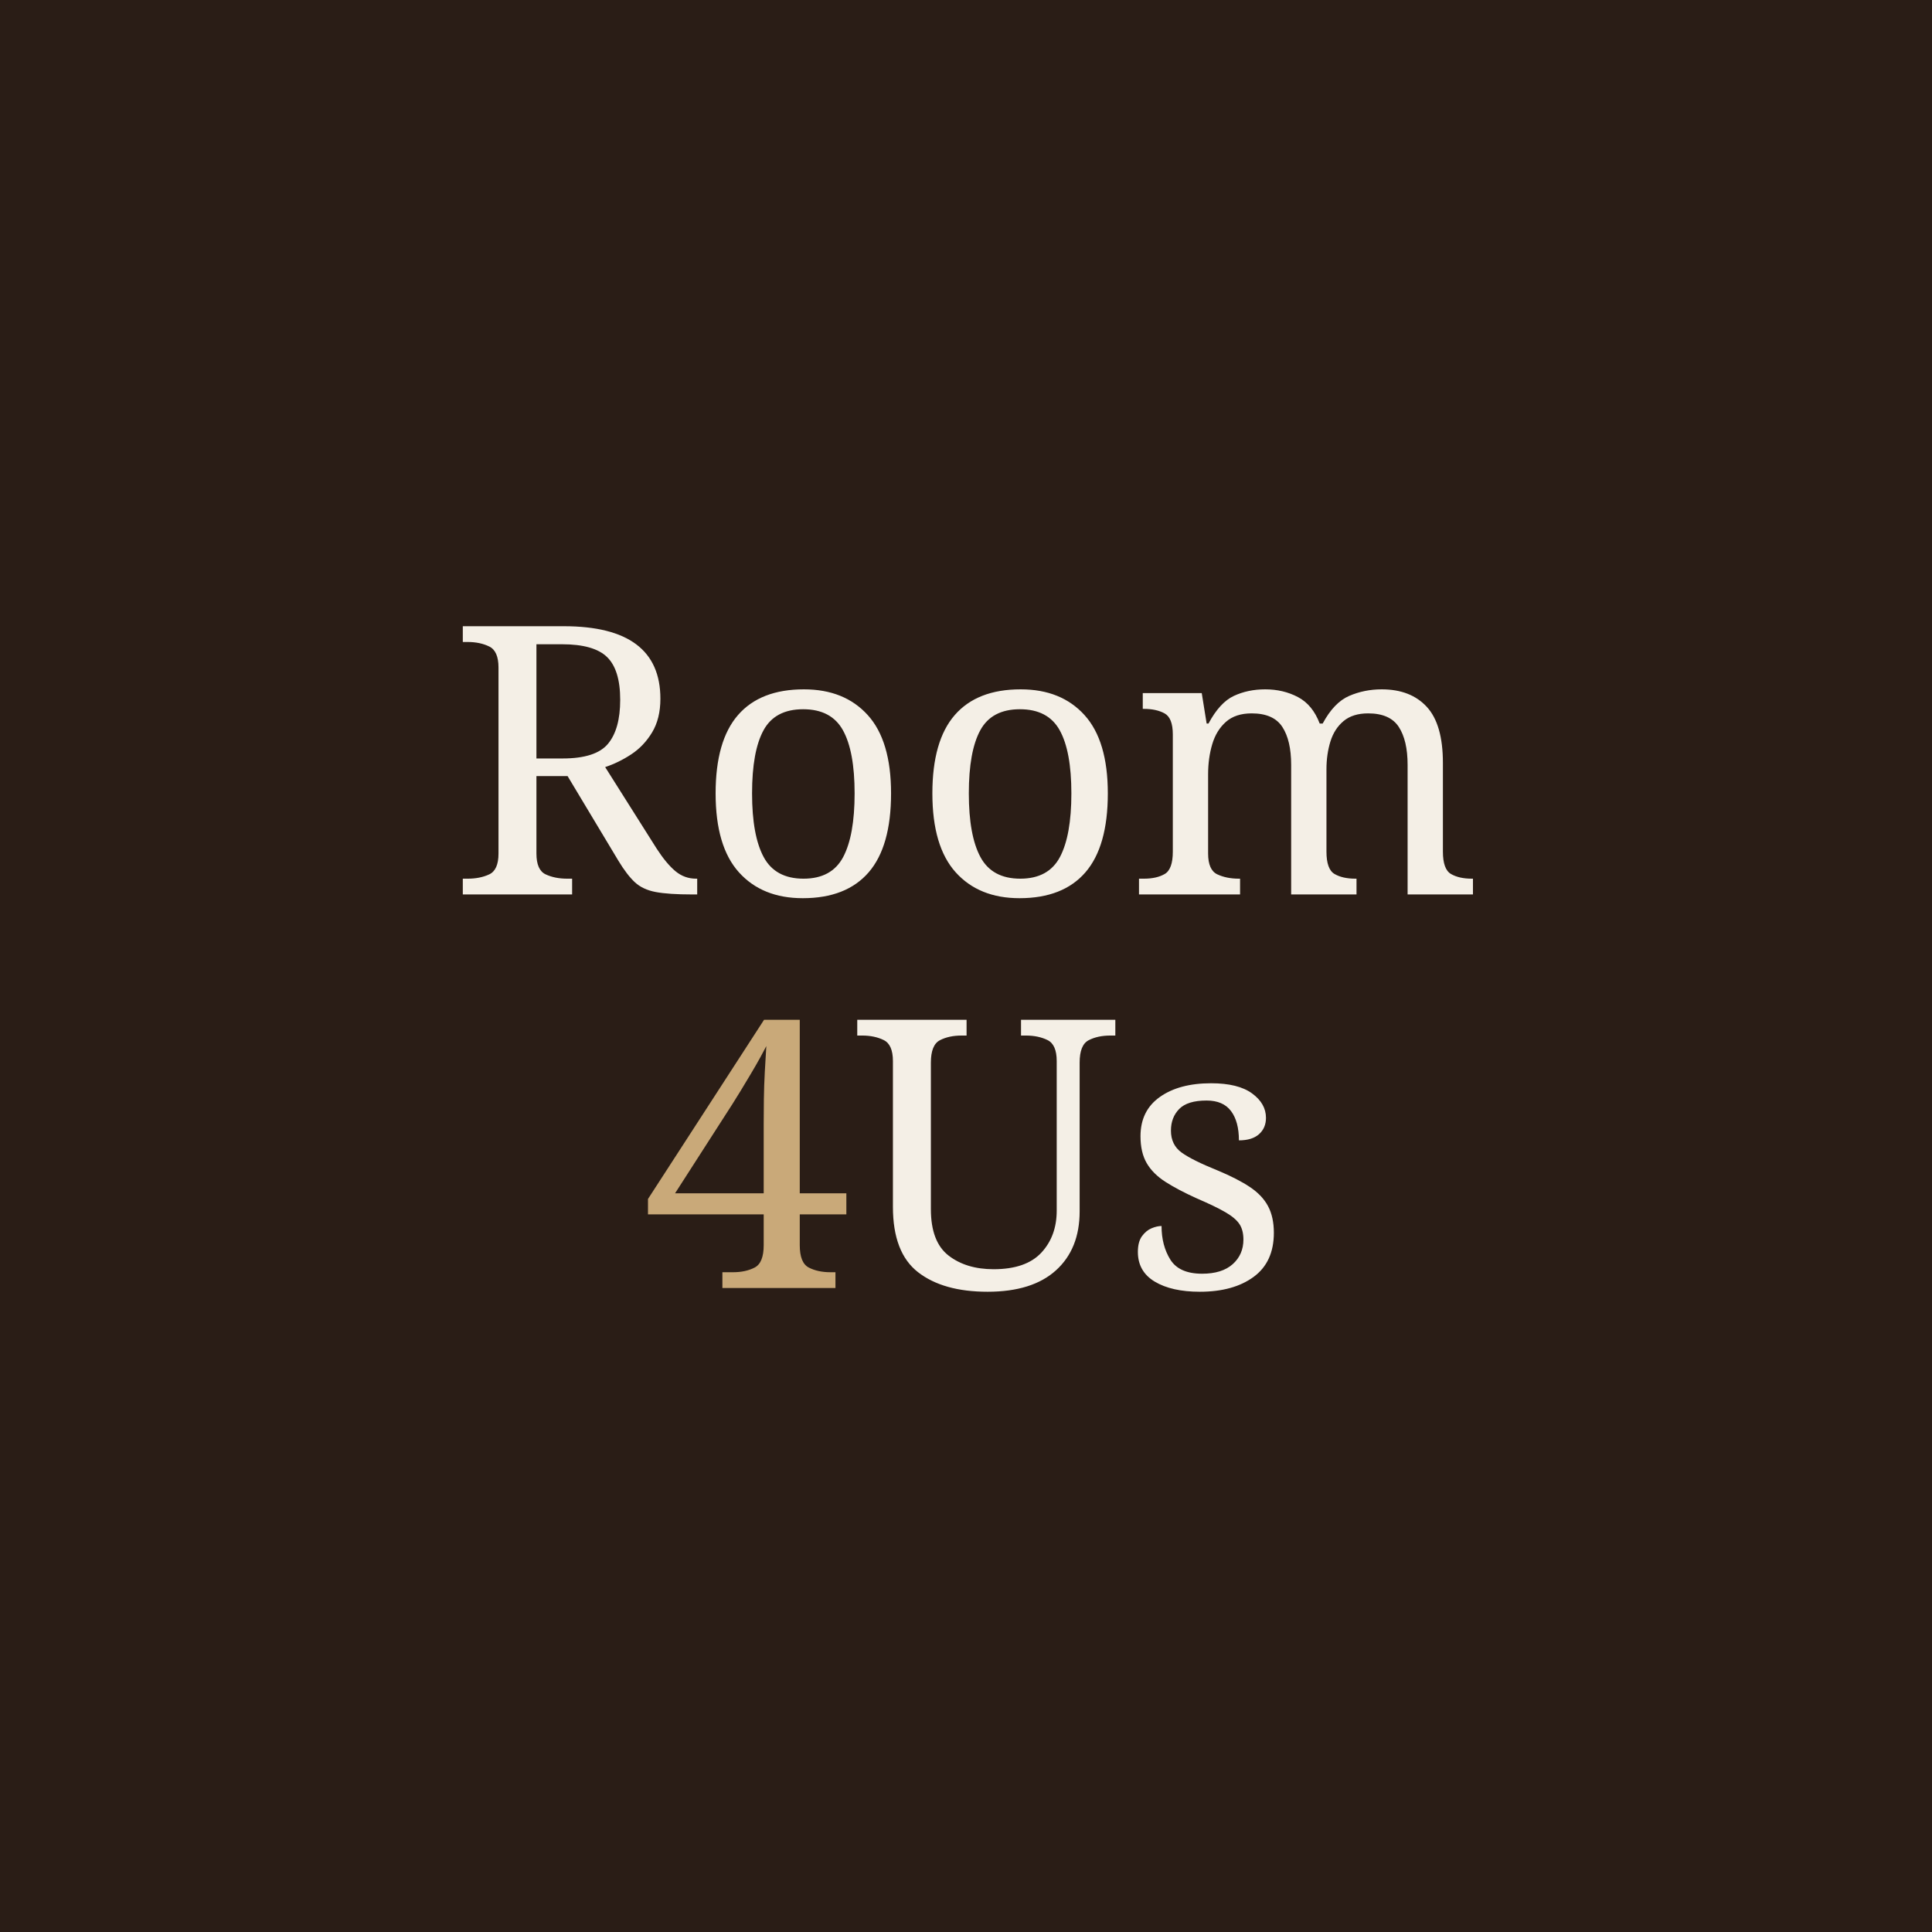
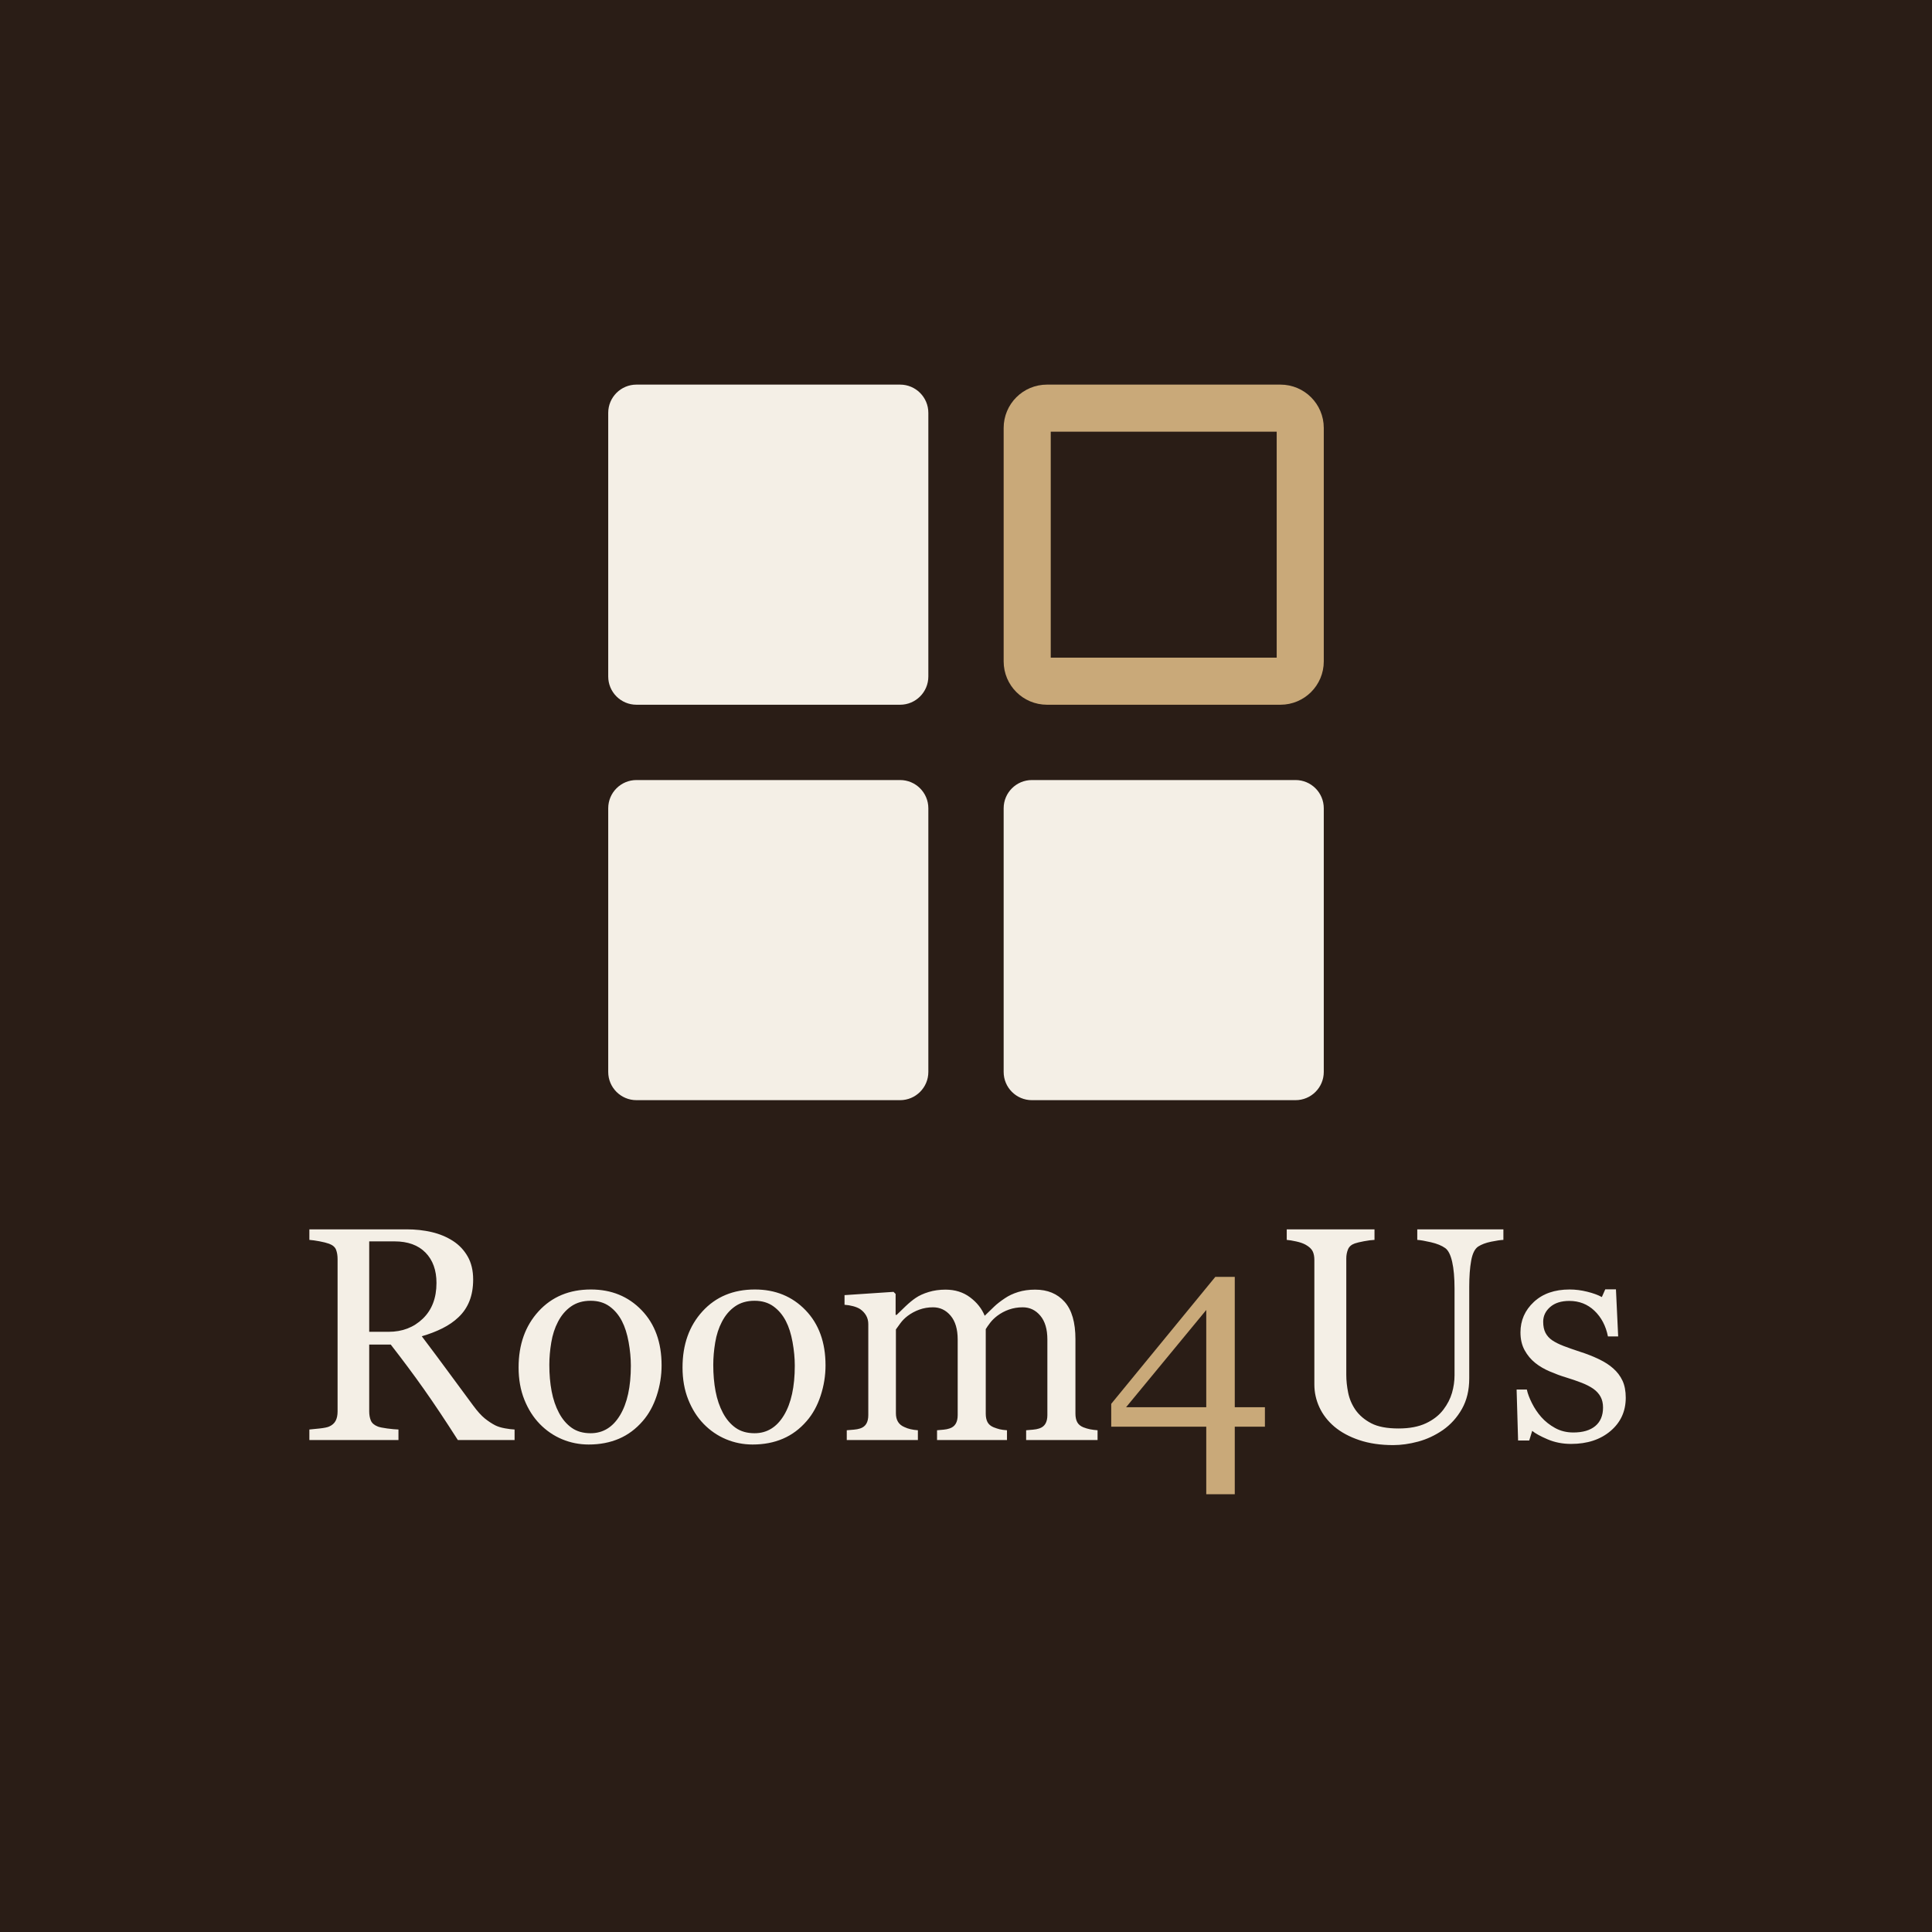
<svg xmlns="http://www.w3.org/2000/svg" viewBox="0 0 1080 1080" width="1080" height="1080">
  <rect width="1080" height="1080" fill="#2a1d16" />
-   <g font-family="Georgia, serif" font-size="210" fill="#f4efe6" text-anchor="middle">
-     <text x="540" y="500">Room</text>
-     <text x="540" y="720">
-       <tspan fill="#c9a979">4</tspan>Us</text>
-   </g>
+   <rect x="340.00" y="215.00" width="178.95" height="178.95" rx="15.79" fill="#f4efe6" />
+   <rect x="574.21" y="228.16" width="152.63" height="152.63" rx="11.05" fill="none" stroke="#c9a979" stroke-width="26.32" />
+   <rect x="340.00" y="436.05" width="178.95" height="178.95" rx="15.79" fill="#f4efe6" />
+   <rect x="561.05" y="436.05" width="178.95" height="178.95" rx="15.79" fill="#f4efe6" />
+   <path fill="#f4efe6" d="M287.656 805.0H255.947Q245.405 788.481 236.897 776.445Q228.389 764.409 218.428 751.626H206.392V788.979Q206.392 791.885 207.305 794.084Q208.218 796.284 211.206 797.446Q212.7 798.027 216.436 798.525Q220.171 799.023 222.744 799.106V805.0H172.939V799.106Q174.932 798.94 178.708 798.525Q182.485 798.11 183.979 797.446Q186.47 796.367 187.59 794.292Q188.711 792.217 188.711 788.979V703.813Q188.711 700.908 187.881 698.667Q187.051 696.426 183.979 695.264Q181.904 694.517 178.584 693.894Q175.264 693.271 172.939 693.105V687.212H227.31Q234.78 687.212 241.338 688.748Q247.896 690.283 253.208 693.687Q258.354 697.007 261.426 702.361Q264.497 707.715 264.497 715.269Q264.497 722.075 262.422 727.305Q260.347 732.534 256.279 736.353Q252.544 739.922 247.314 742.537Q242.085 745.151 235.776 746.978Q244.492 758.516 250.261 766.401Q256.03 774.287 264.414 785.576Q268.066 790.557 271.013 792.922Q273.96 795.288 276.865 796.782Q279.023 797.861 282.261 798.442Q285.498 799.023 287.656 799.106ZM243.994 717.178Q243.994 706.47 237.852 700.203Q231.709 693.936 220.503 693.936H206.392V744.487H217.266Q228.721 744.487 236.357 737.141Q243.994 729.795 243.994 717.178ZM369.834 763.247Q369.834 771.88 367.095 780.222Q364.355 788.564 359.292 794.375Q353.564 801.016 346.011 804.253Q338.457 807.49 329.077 807.49Q321.274 807.49 314.219 804.543Q307.163 801.597 301.685 795.952Q296.289 790.391 293.093 782.38Q289.897 774.37 289.897 764.409Q289.897 745.234 301.062 733.032Q312.227 720.83 330.322 720.83Q347.505 720.83 358.669 732.41Q369.834 743.989 369.834 763.247ZM352.651 763.413Q352.651 757.188 351.406 750.256Q350.161 743.325 347.671 738.511Q345.015 733.364 340.698 730.251Q336.382 727.139 330.156 727.139Q323.765 727.139 319.241 730.293Q314.717 733.447 311.895 738.926Q309.238 743.989 308.159 750.464Q307.08 756.938 307.08 762.998Q307.08 770.967 308.367 777.732Q309.653 784.497 312.476 789.81Q315.298 795.122 319.573 798.152Q323.848 801.182 330.156 801.182Q340.532 801.182 346.592 791.138Q352.651 781.094 352.651 763.413ZM461.475 763.247Q461.475 771.88 458.735 780.222Q455.996 788.564 450.933 794.375Q445.205 801.016 437.651 804.253Q430.098 807.49 420.718 807.49Q412.915 807.49 405.859 804.543Q398.804 801.597 393.325 795.952Q387.93 790.391 384.734 782.38Q381.538 774.37 381.538 764.409Q381.538 745.234 392.703 733.032Q403.867 720.83 421.963 720.83Q439.146 720.83 450.31 732.41Q461.475 743.989 461.475 763.247ZM444.292 763.413Q444.292 757.188 443.047 750.256Q441.802 743.325 439.312 738.511Q436.655 733.364 432.339 730.251Q428.022 727.139 421.797 727.139Q415.405 727.139 410.881 730.293Q406.357 733.447 403.535 738.926Q400.879 743.989 399.8 750.464Q398.721 756.938 398.721 762.998Q398.721 770.967 400.007 777.732Q401.294 784.497 404.116 789.81Q406.938 795.122 411.213 798.152Q415.488 801.182 421.797 801.182Q432.173 801.182 438.232 791.138Q444.292 781.094 444.292 763.413ZM613.545 805.0H573.618V799.521Q575.527 799.355 577.478 799.189Q579.429 799.023 580.923 798.525Q583.247 797.778 584.368 795.911Q585.488 794.043 585.488 791.055V748.804Q585.488 740.171 581.545 735.481Q577.603 730.791 571.709 730.791Q567.642 730.791 564.072 732.036Q560.503 733.281 557.515 735.522Q555.107 737.349 553.489 739.465Q551.87 741.582 551.04 742.993V790.225Q551.04 793.13 552.036 794.998Q553.032 796.865 555.439 797.861Q557.349 798.608 558.884 798.982Q560.42 799.355 562.91 799.521V805.0H523.813V799.521Q525.723 799.355 527.507 799.189Q529.292 799.023 530.786 798.525Q533.11 797.778 534.231 795.911Q535.352 794.043 535.352 791.055V748.804Q535.352 740.171 531.409 735.481Q527.466 730.791 521.572 730.791Q517.505 730.791 513.936 732.078Q510.366 733.364 507.378 735.605Q504.971 737.432 503.311 739.714Q501.65 741.997 500.82 743.159V790.059Q500.82 792.881 501.982 794.79Q503.145 796.699 505.469 797.695Q507.212 798.525 509.038 798.94Q510.864 799.355 513.105 799.521V805.0H473.345V799.521Q475.254 799.355 477.288 799.189Q479.321 799.023 480.815 798.525Q483.14 797.778 484.26 795.911Q485.381 794.043 485.381 791.055V740.171Q485.381 737.515 484.177 735.398Q482.974 733.281 480.815 731.787Q479.238 730.791 476.914 730.168Q474.59 729.546 472.1 729.38V723.984L499.492 722.158L500.654 723.32V735.024H501.235Q503.311 732.949 506.299 730.127Q509.287 727.305 511.86 725.562Q514.766 723.569 519.124 722.241Q523.481 720.913 528.545 720.913Q536.514 720.913 542.241 725.188Q547.969 729.463 550.459 735.522Q553.447 732.617 555.73 730.417Q558.013 728.218 561.748 725.728Q564.902 723.569 569.177 722.241Q573.452 720.913 578.682 720.913Q589.058 720.913 595.117 727.72Q601.177 734.526 601.177 748.638V790.225Q601.177 793.13 602.173 794.998Q603.169 796.865 605.576 797.861Q607.485 798.608 609.353 798.982Q611.221 799.355 613.545 799.521Z" />
+   <path fill="#c9a979" d="M707.095 797.529H690.244V835.298H674.307V797.529H621.182V784.746L679.37 713.774H690.244V786.655H707.095ZM674.307 786.655V732.285L629.482 786.655Z" />
+   <path fill="#f4efe6" d="M840.405 693.105Q838.081 693.188 833.599 694.102Q829.116 695.015 826.294 696.841Q823.472 698.75 822.393 704.727Q821.313 710.703 821.313 719.336V770.552Q821.313 780.347 817.246 787.568Q813.179 794.79 806.538 799.438Q799.98 803.921 792.717 805.872Q785.454 807.822 778.813 807.822Q768.188 807.822 759.888 805.042Q751.587 802.261 745.942 797.529Q740.381 792.798 737.559 786.697Q734.736 780.596 734.736 773.955V704.312Q734.736 701.406 733.782 699.456Q732.827 697.505 729.922 695.845Q727.847 694.683 724.609 693.977Q721.372 693.271 719.297 693.105V687.212H768.354V693.105Q766.03 693.188 762.502 693.853Q758.975 694.517 757.314 695.098Q754.492 696.094 753.538 698.418Q752.583 700.742 752.583 703.481V768.56Q752.583 773.291 753.621 778.479Q754.658 783.667 757.729 788.149Q760.967 792.715 766.528 795.62Q772.09 798.525 781.802 798.525Q790.933 798.525 797.117 795.62Q803.301 792.715 806.87 787.983Q810.273 783.501 811.685 778.604Q813.096 773.706 813.096 768.726V720.415Q813.096 711.201 811.768 705.349Q810.439 699.497 807.866 697.671Q804.961 695.596 799.939 694.434Q794.917 693.271 792.261 693.105V687.212H840.405ZM901.748 764.907Q905.151 767.896 906.978 771.797Q908.804 775.698 908.804 781.343Q908.804 792.715 900.295 799.937Q891.787 807.158 878.257 807.158Q871.118 807.158 865.1 804.585Q859.082 802.012 856.509 799.854L854.849 805.249H848.623L847.793 776.777H853.521Q854.185 780.015 856.343 784.331Q858.501 788.647 861.572 792.134Q864.81 795.786 869.333 798.276Q873.857 800.767 879.502 800.767Q887.471 800.767 891.787 797.156Q896.104 793.545 896.104 786.821Q896.104 783.335 894.734 780.803Q893.364 778.271 890.708 776.362Q887.969 774.453 883.984 772.917Q880.0 771.382 875.103 769.888Q871.201 768.726 866.428 766.692Q861.655 764.658 858.252 761.919Q854.6 759.014 852.275 754.78Q849.951 750.547 849.951 744.819Q849.951 734.775 857.422 727.803Q864.893 720.83 877.427 720.83Q882.241 720.83 887.263 722.075Q892.285 723.32 895.439 725.063L897.349 720.747H903.325L904.57 747.061H898.843Q897.1 738.262 891.331 732.742Q885.562 727.222 877.261 727.222Q870.454 727.222 866.553 730.625Q862.651 734.028 862.651 738.843Q862.651 742.578 863.938 745.068Q865.225 747.559 867.798 749.302Q870.288 750.962 874.065 752.415Q877.842 753.867 883.403 755.693Q888.882 757.437 893.738 759.761Q898.594 762.085 901.748 764.907Z" />
</svg>
